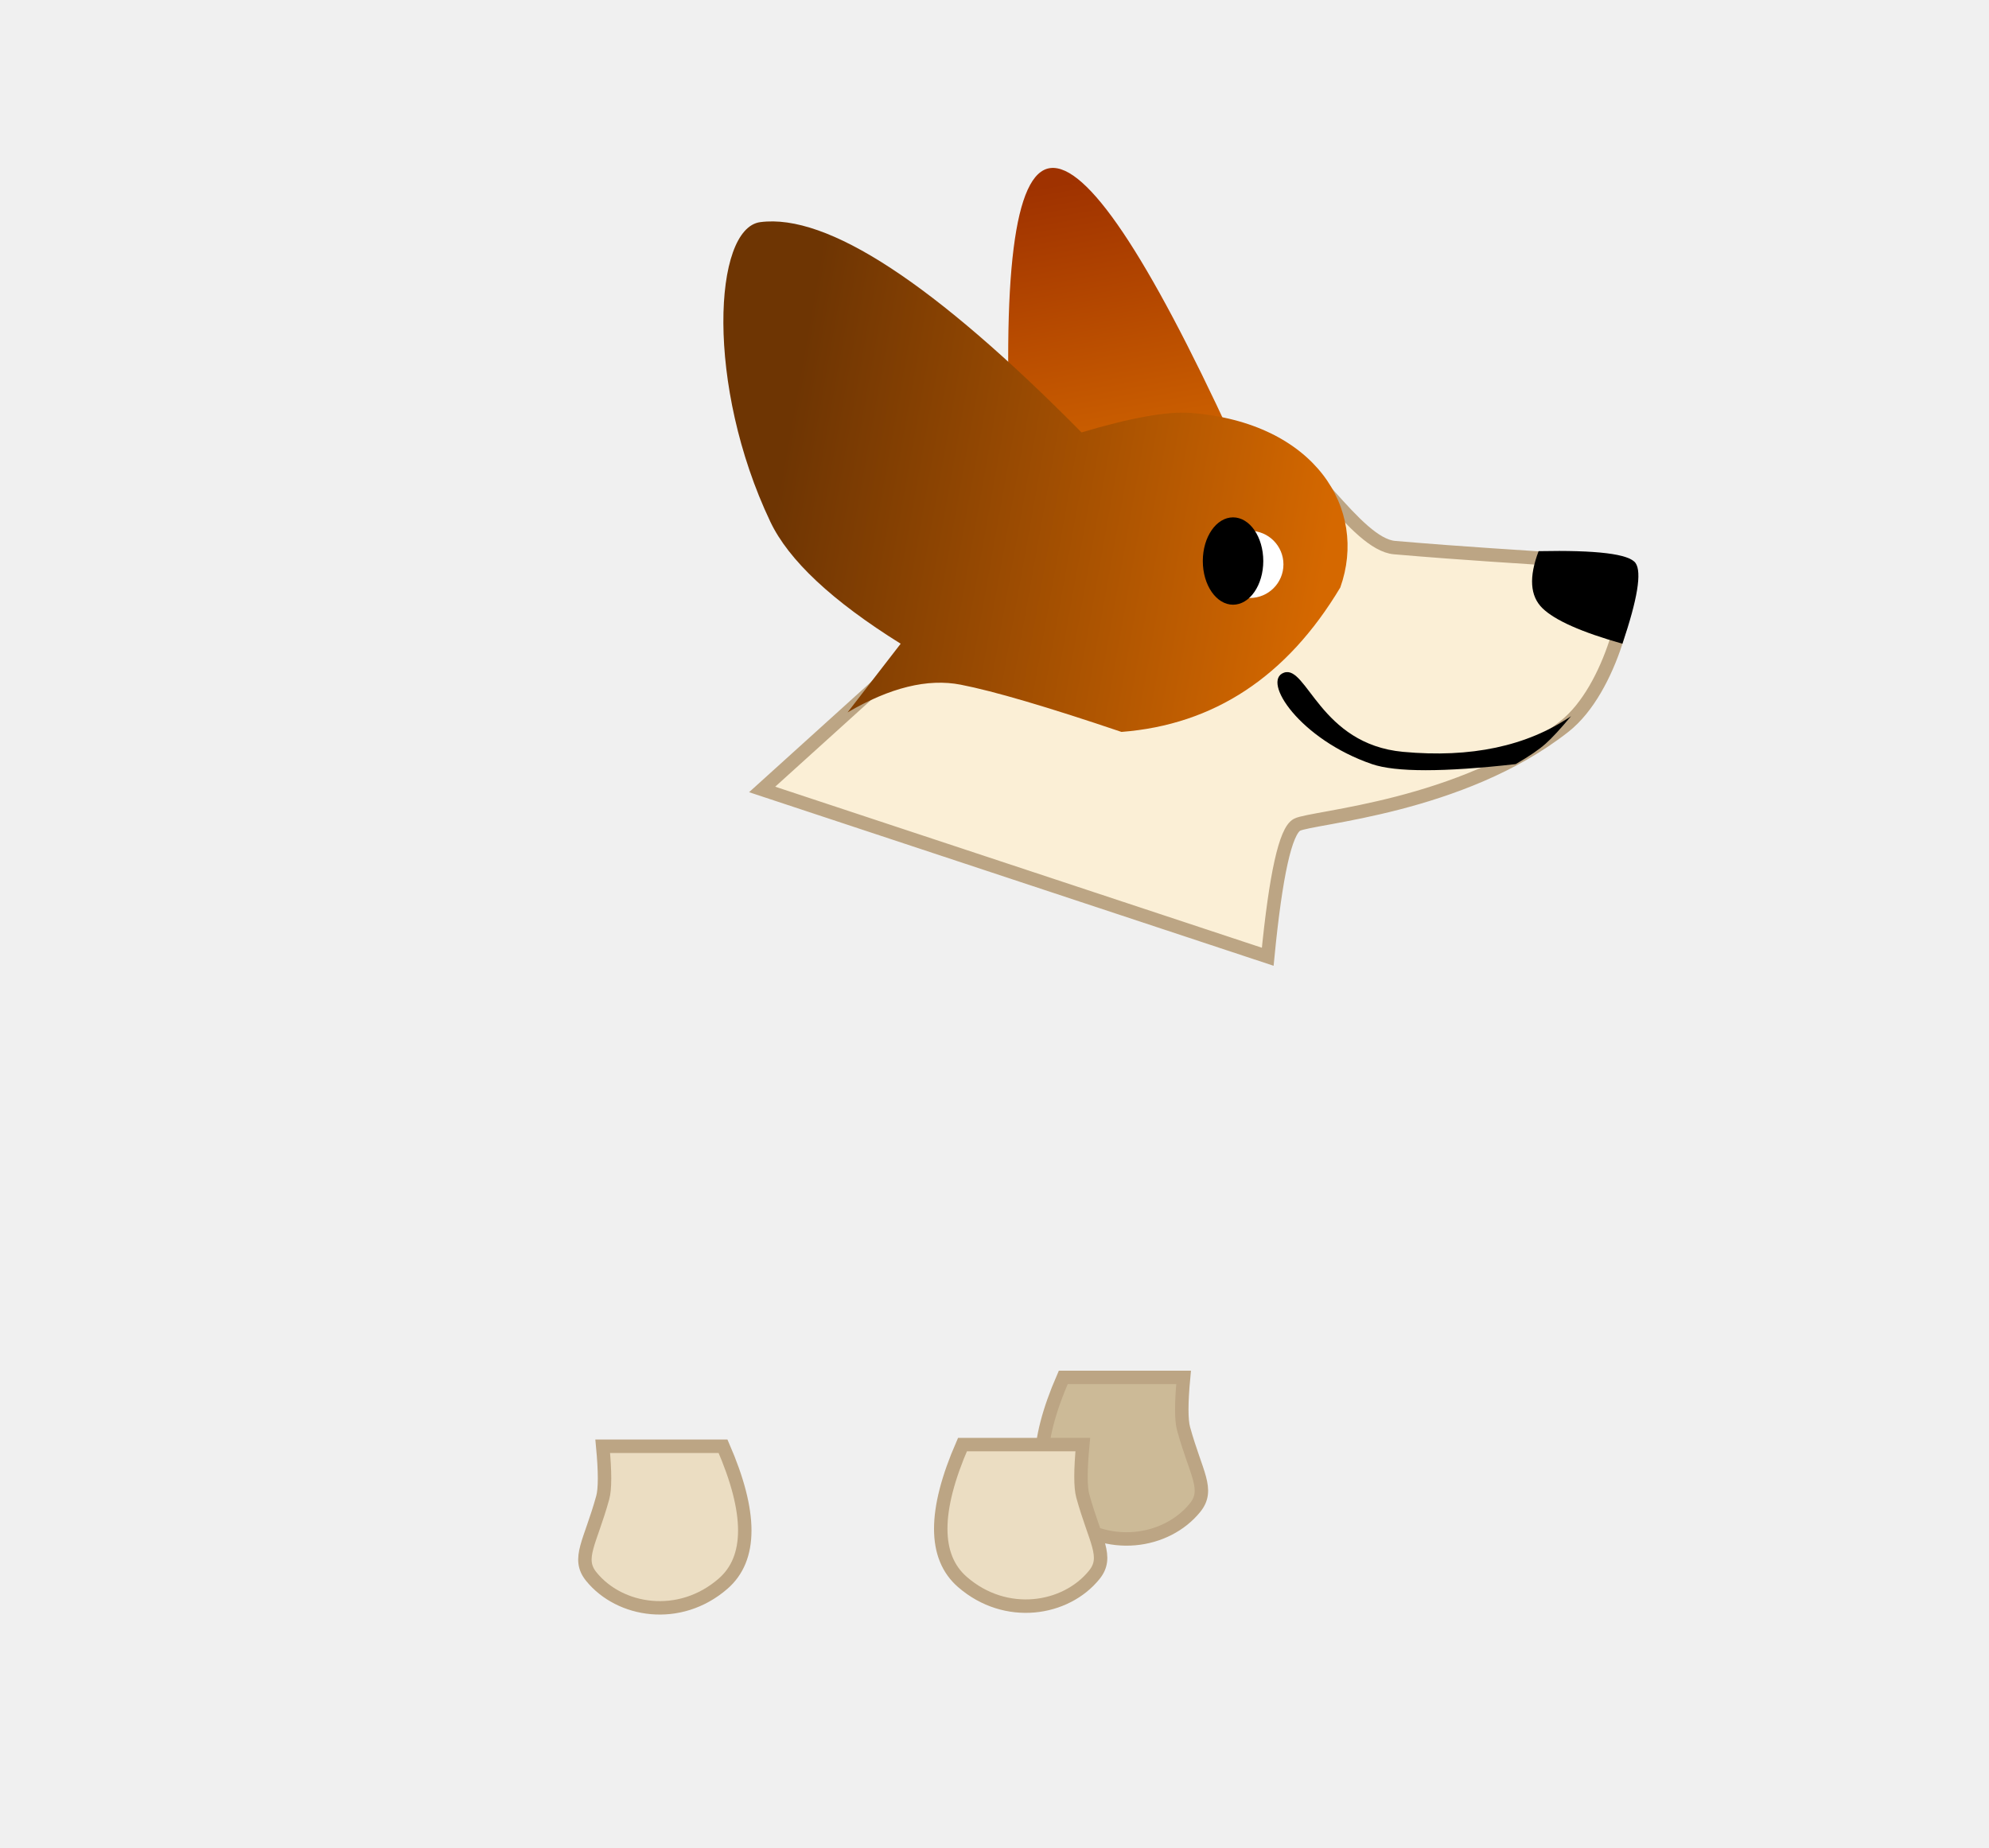
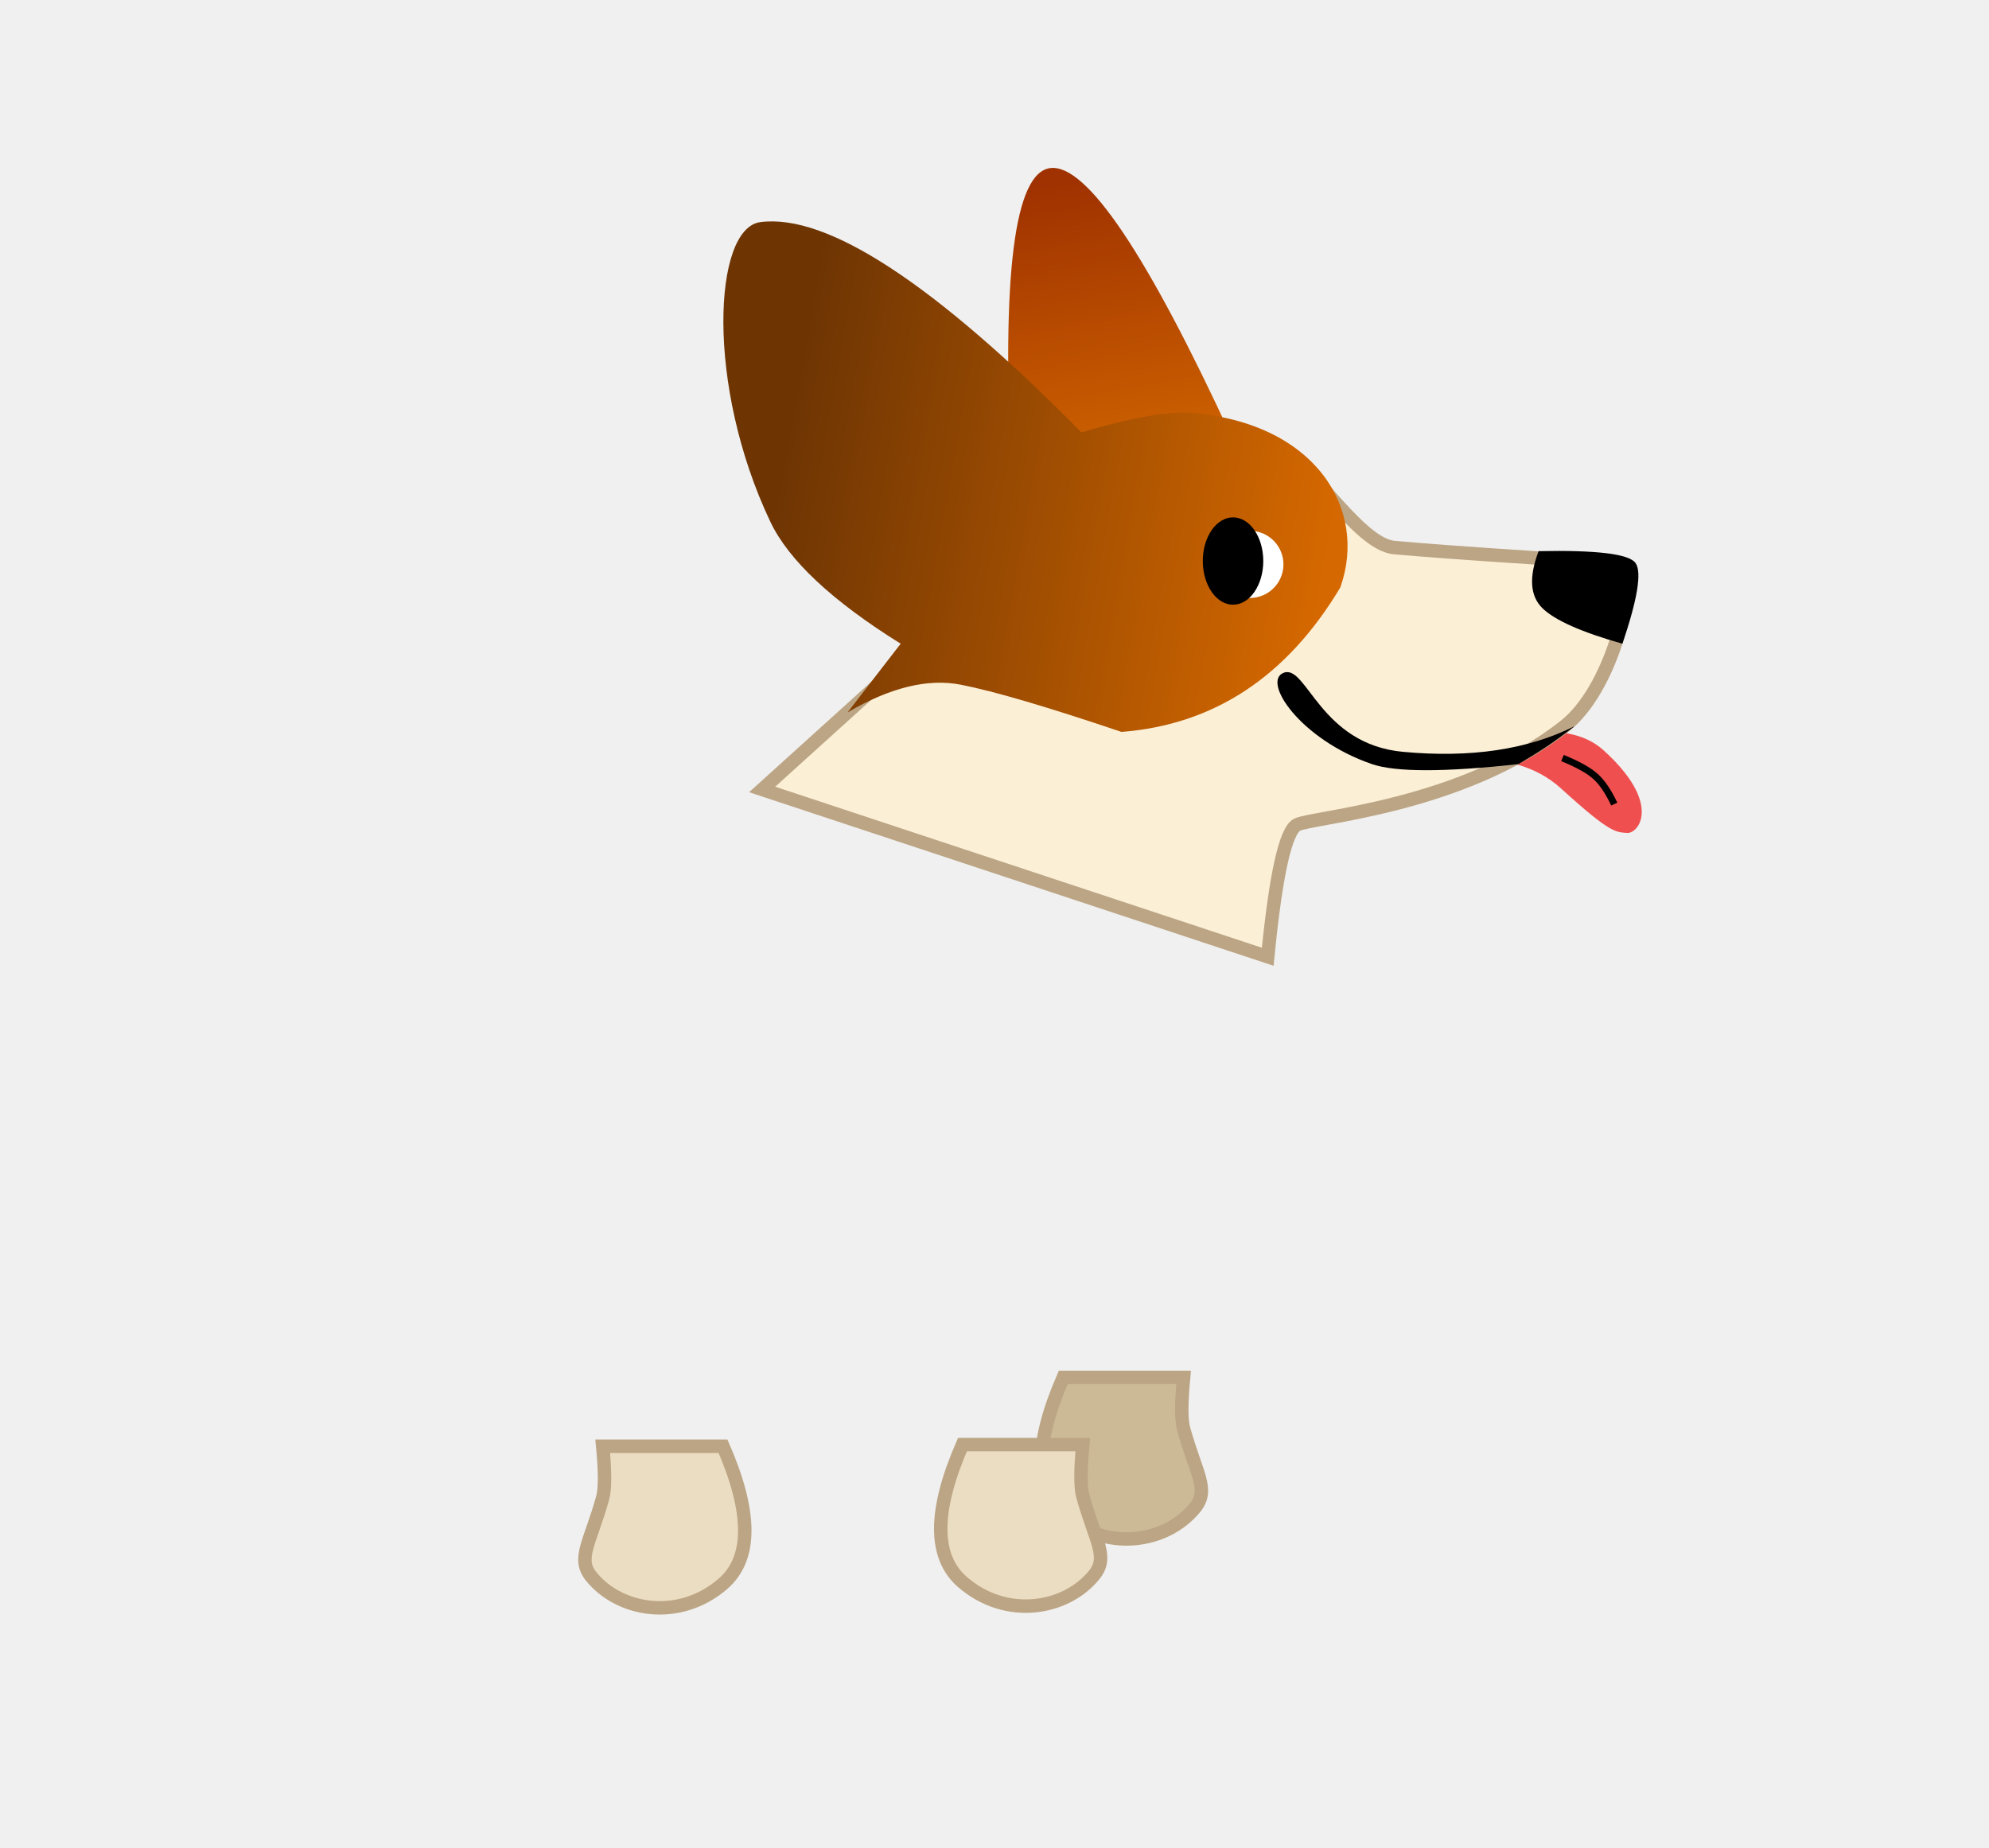
<svg xmlns="http://www.w3.org/2000/svg" width="296px" height="275px" viewBox="0 0 296 275" version="1.1">
  <defs>
    <linearGradient x1="45.108%" y1="93.033%" x2="33.713%" y2="3.548%" id="linearGradient-1">
      <stop stop-color="#CD6100" offset="0%" />
      <stop stop-color="#9F3200" offset="100%" />
    </linearGradient>
    <linearGradient x1="96.85%" y1="66.548%" x2="8.371%" y2="53.576%" id="linearGradient-2">
      <stop stop-color="#D56800" offset="0%" />
      <stop stop-color="#6E3503" offset="100%" />
    </linearGradient>
  </defs>
  <g id="Artboard" stroke="none" stroke-width="1" fill="none" fill-rule="evenodd">
+     <path d="M225.567,113.724 C228.196,114.438 230.453,115.654 232.338,117.372 C239.722,124.102 240.465,123.831 242.144,123.967 C243.823,124.102 247.429,119.654 238.681,111.706 C236.822,110.018 234.356,109.093 231.282,108.933 L225.567,113.724 Z" id="Path-55" fill="#EF4F4F" />
    <path d="M183.39,65.279 C170.716,37.799 161.693,24.377 156.32,25.013 C150.947,25.649 149.02,40.959 150.539,70.942 L183.39,65.279 Z" id="Path-54" fill="url(#linearGradient-1)" />
    <path d="M188.662,142.397 C189.853,130.214 191.305,123.666 193.02,122.753 C195.197,121.594 217.514,120.178 232.826,108.105 C239.83,102.584 243.167,88.129 241.869,84.796 C241.306,83.352 229.097,83.352 207.53,81.501 C201.726,81.002 194.205,67.077 188,65.196 C183.59,63.859 178.743,63.191 173.46,63.191 L113.421,117.496 L188.662,142.397 Z" id="Path-50" stroke="#BCA584" stroke-width="2" fill="#FBEFD6" />
    <path d="M157.651,205 C158.01,208.803 158.01,211.353 157.651,212.651 C155.798,219.354 153.76,221.691 155.949,224.395 C160.186,229.628 169.095,231.072 175.559,225.456 C179.869,221.712 179.869,214.893 175.559,205 L157.651,205 Z" id="Path-49" stroke="#BCA584" stroke-width="2" fill="#CCBA97" transform="translate(166.8957, 217.0237) scale(-1, 1) translate(-166.8957, -217.0237) " />
    <path d="M89.696,215.252 C90.055,219.055 90.055,221.606 89.696,222.903 C87.843,229.607 85.805,231.943 87.994,234.647 C92.231,239.88 101.14,241.325 107.604,235.708 C111.914,231.964 111.914,225.145 107.604,215.252 L89.696,215.252 Z" id="Path-49" stroke="#BCA584" stroke-width="2" fill="#EBDDC2" />
    <path d="M142.651,215 C143.01,218.803 143.01,221.353 142.651,222.651 C140.798,229.354 138.76,231.691 140.949,234.395 C145.186,239.628 154.095,241.072 160.559,235.456 C164.869,231.712 164.869,224.893 160.559,215 L142.651,215 Z" id="Path-49" stroke="#BCA584" stroke-width="2" fill="#EBDDC2" transform="translate(151.8957, 227.0237) scale(-1, 1) translate(-151.8957, -227.0237) " />
    <path d="M126.134,106.029 L134.037,95.807 C123.835,89.443 117.37,83.393 114.643,77.658 C104.993,57.358 106.148,33.977 113.145,33.06 C123.108,31.755 139.044,42.188 160.953,64.36 C168.323,62.16 173.735,61.192 177.19,61.456 C195.697,62.873 203.626,75.753 199.46,87.436 C191.523,100.699 180.668,107.865 166.896,108.933 C155.847,105.2 147.871,102.857 142.969,101.903 C138.066,100.949 132.455,102.324 126.134,106.029 Z" id="Path-53" fill="url(#linearGradient-2)" />
-     <path d="M233.804,106.589 C232.237,108.469 230.97,109.839 230.004,110.7 C229.038,111.56 227.559,112.568 225.567,113.724 C214.83,114.934 207.699,114.934 204.174,113.724 C193.459,110.049 187.681,101.322 191.079,100.115 C194.477,98.909 196.434,110.754 208.801,111.899 C218.887,112.833 227.221,111.062 233.804,106.589 Z" id="Path-51" fill="#000000" />
+     <path d="M234.318,108.083 C232.714,109.327 231.362,110.318 230.262,111.056 C229.163,111.794 227.735,112.684 225.98,113.724 C214.968,114.934 207.699,114.934 204.174,113.724 C193.459,110.049 187.681,101.322 191.079,100.115 C194.477,98.909 196.434,110.754 208.801,111.899 C218.887,112.833 227.393,111.561 234.318,108.083 Z" id="Path-51" fill="#000000" />
    <path d="M241.445,95.807 C235.355,94.084 231.388,92.321 229.542,90.518 C227.697,88.715 227.508,85.886 228.974,82.031 C237.651,81.853 242.461,82.444 243.405,83.806 C244.348,85.168 243.695,89.168 241.445,95.807 Z" id="Path-52" fill="#000000" />
    <circle id="Oval" fill="#FFFFFF" cx="186" cy="84" r="5" />
    <ellipse id="Oval" fill="#000000" cx="183.5" cy="83.5" rx="4.5" ry="6.5" />
+     <path d="M232.529,112.821 C234.795,113.747 236.421,114.649 237.407,115.527 C238.394,116.404 239.336,117.787 240.233,119.674" id="Path-56" stroke="#000000" />
  </g>
</svg>
